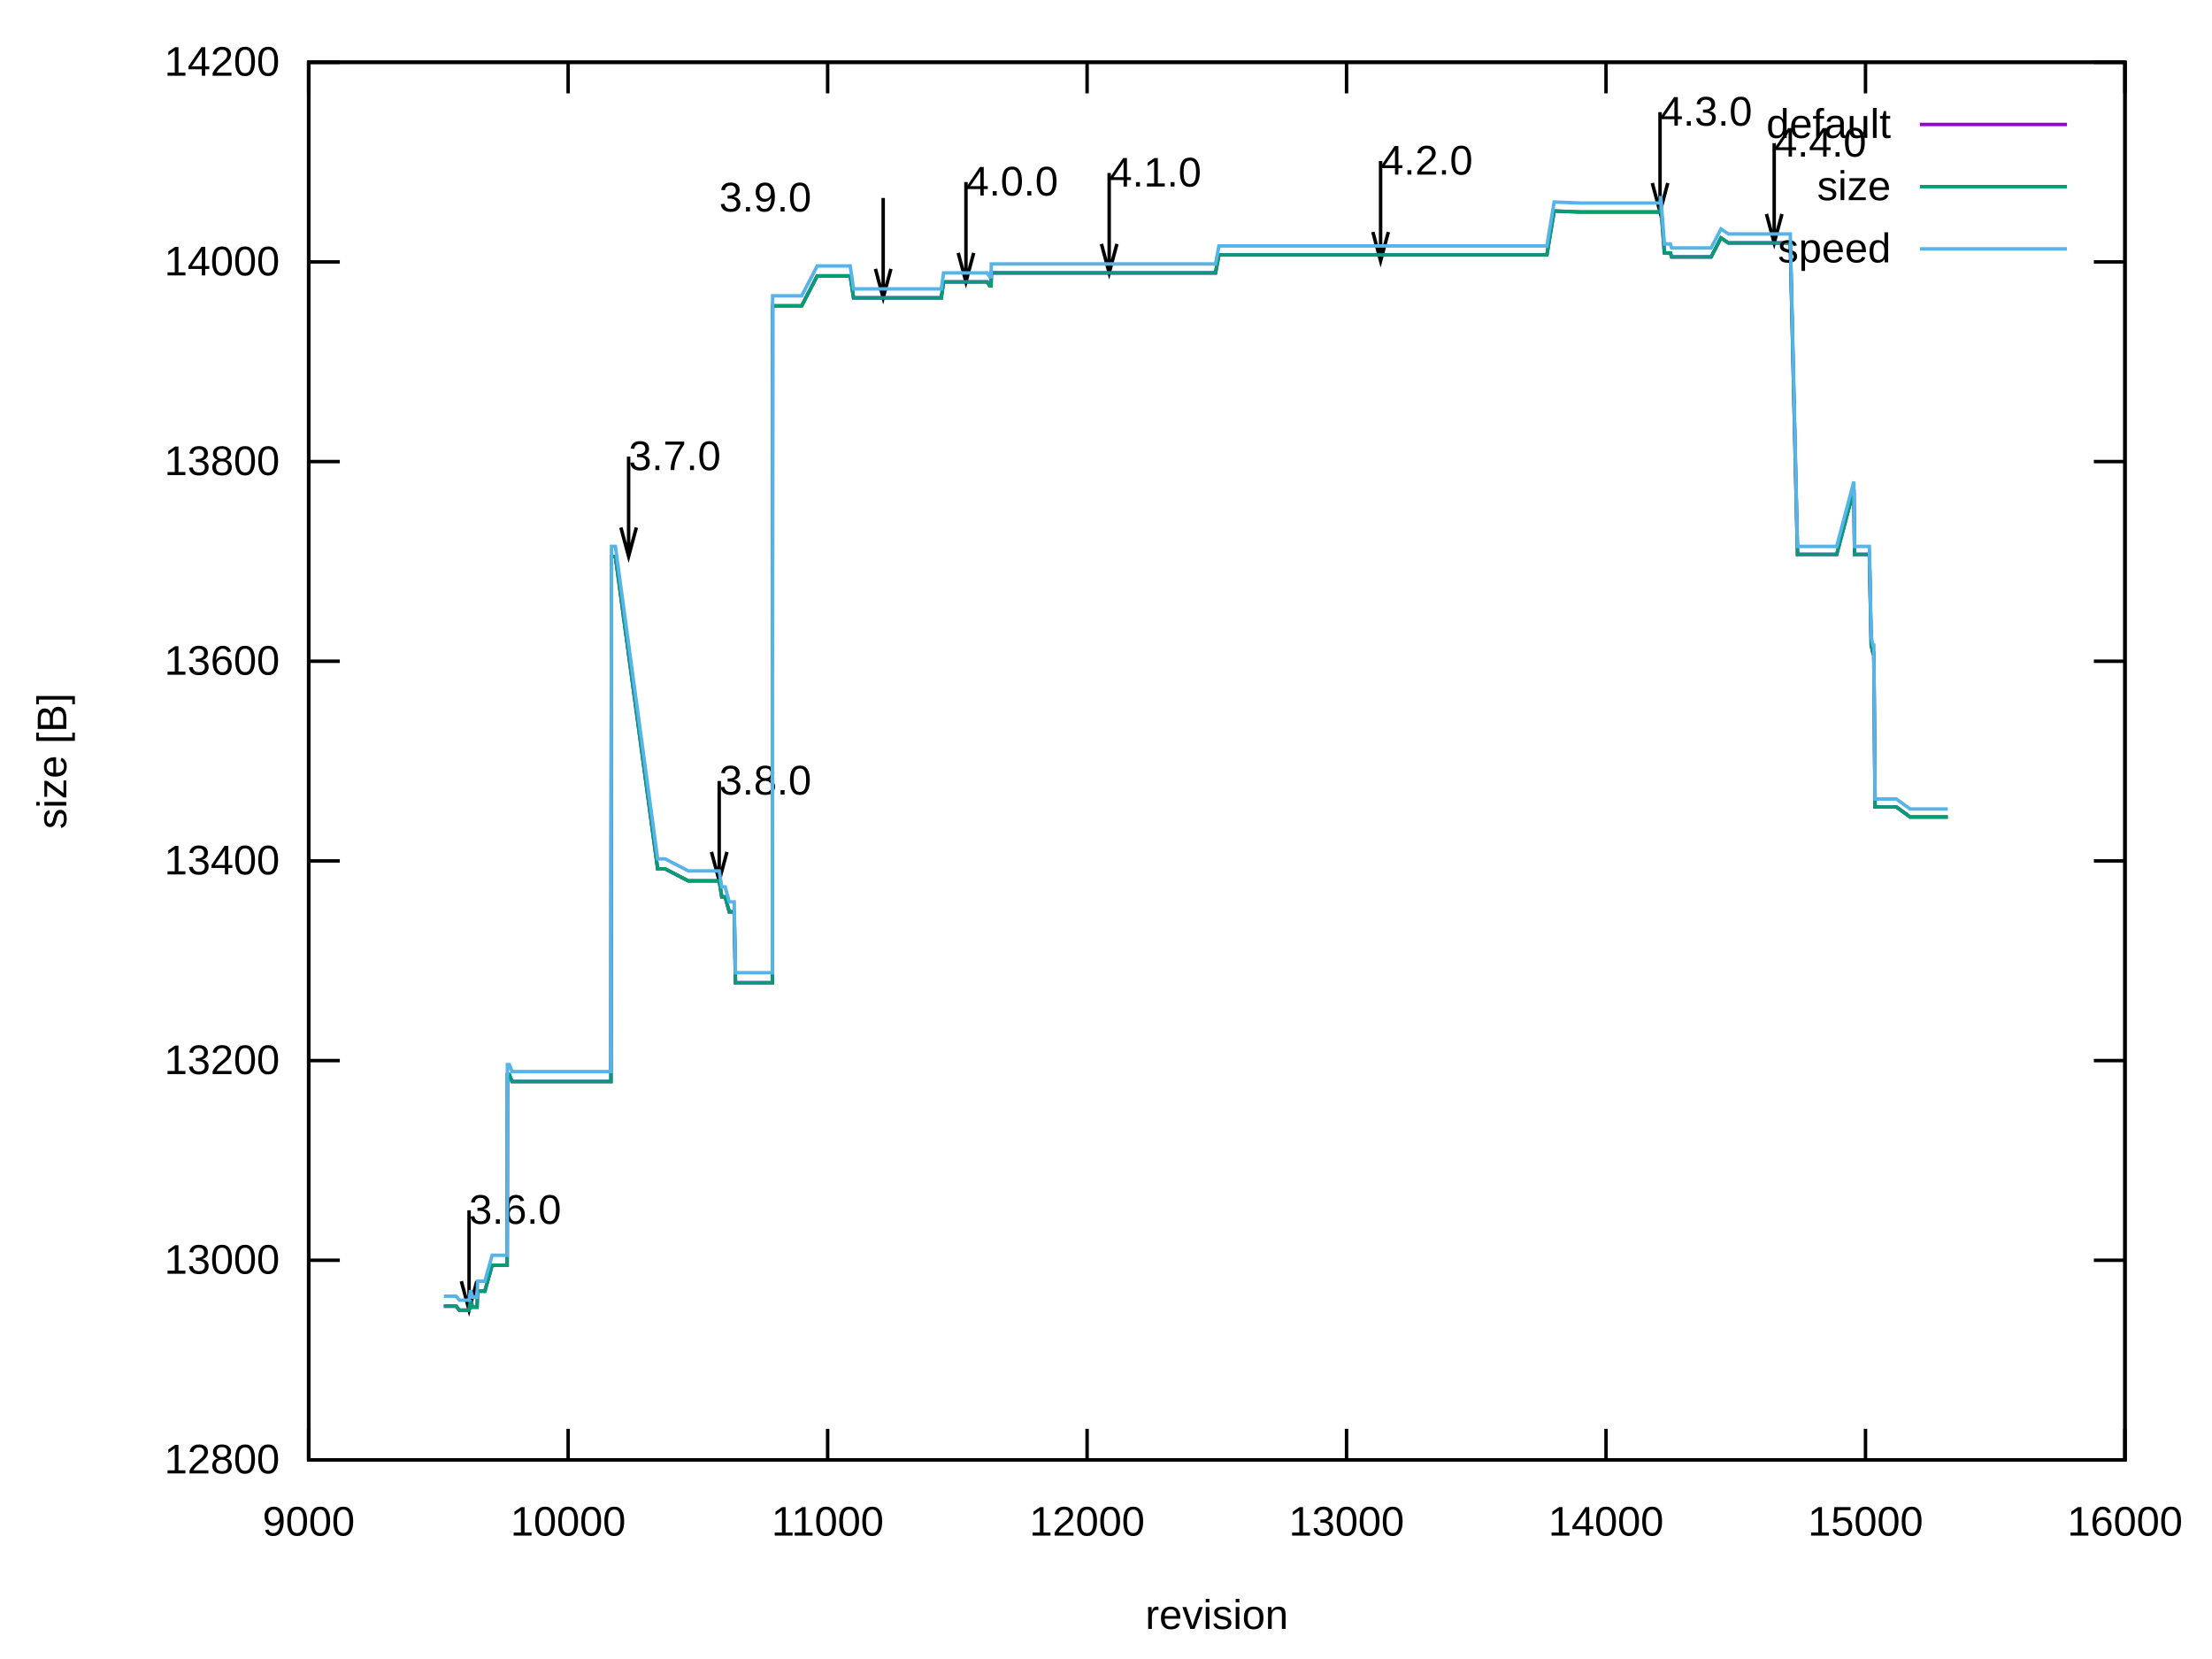
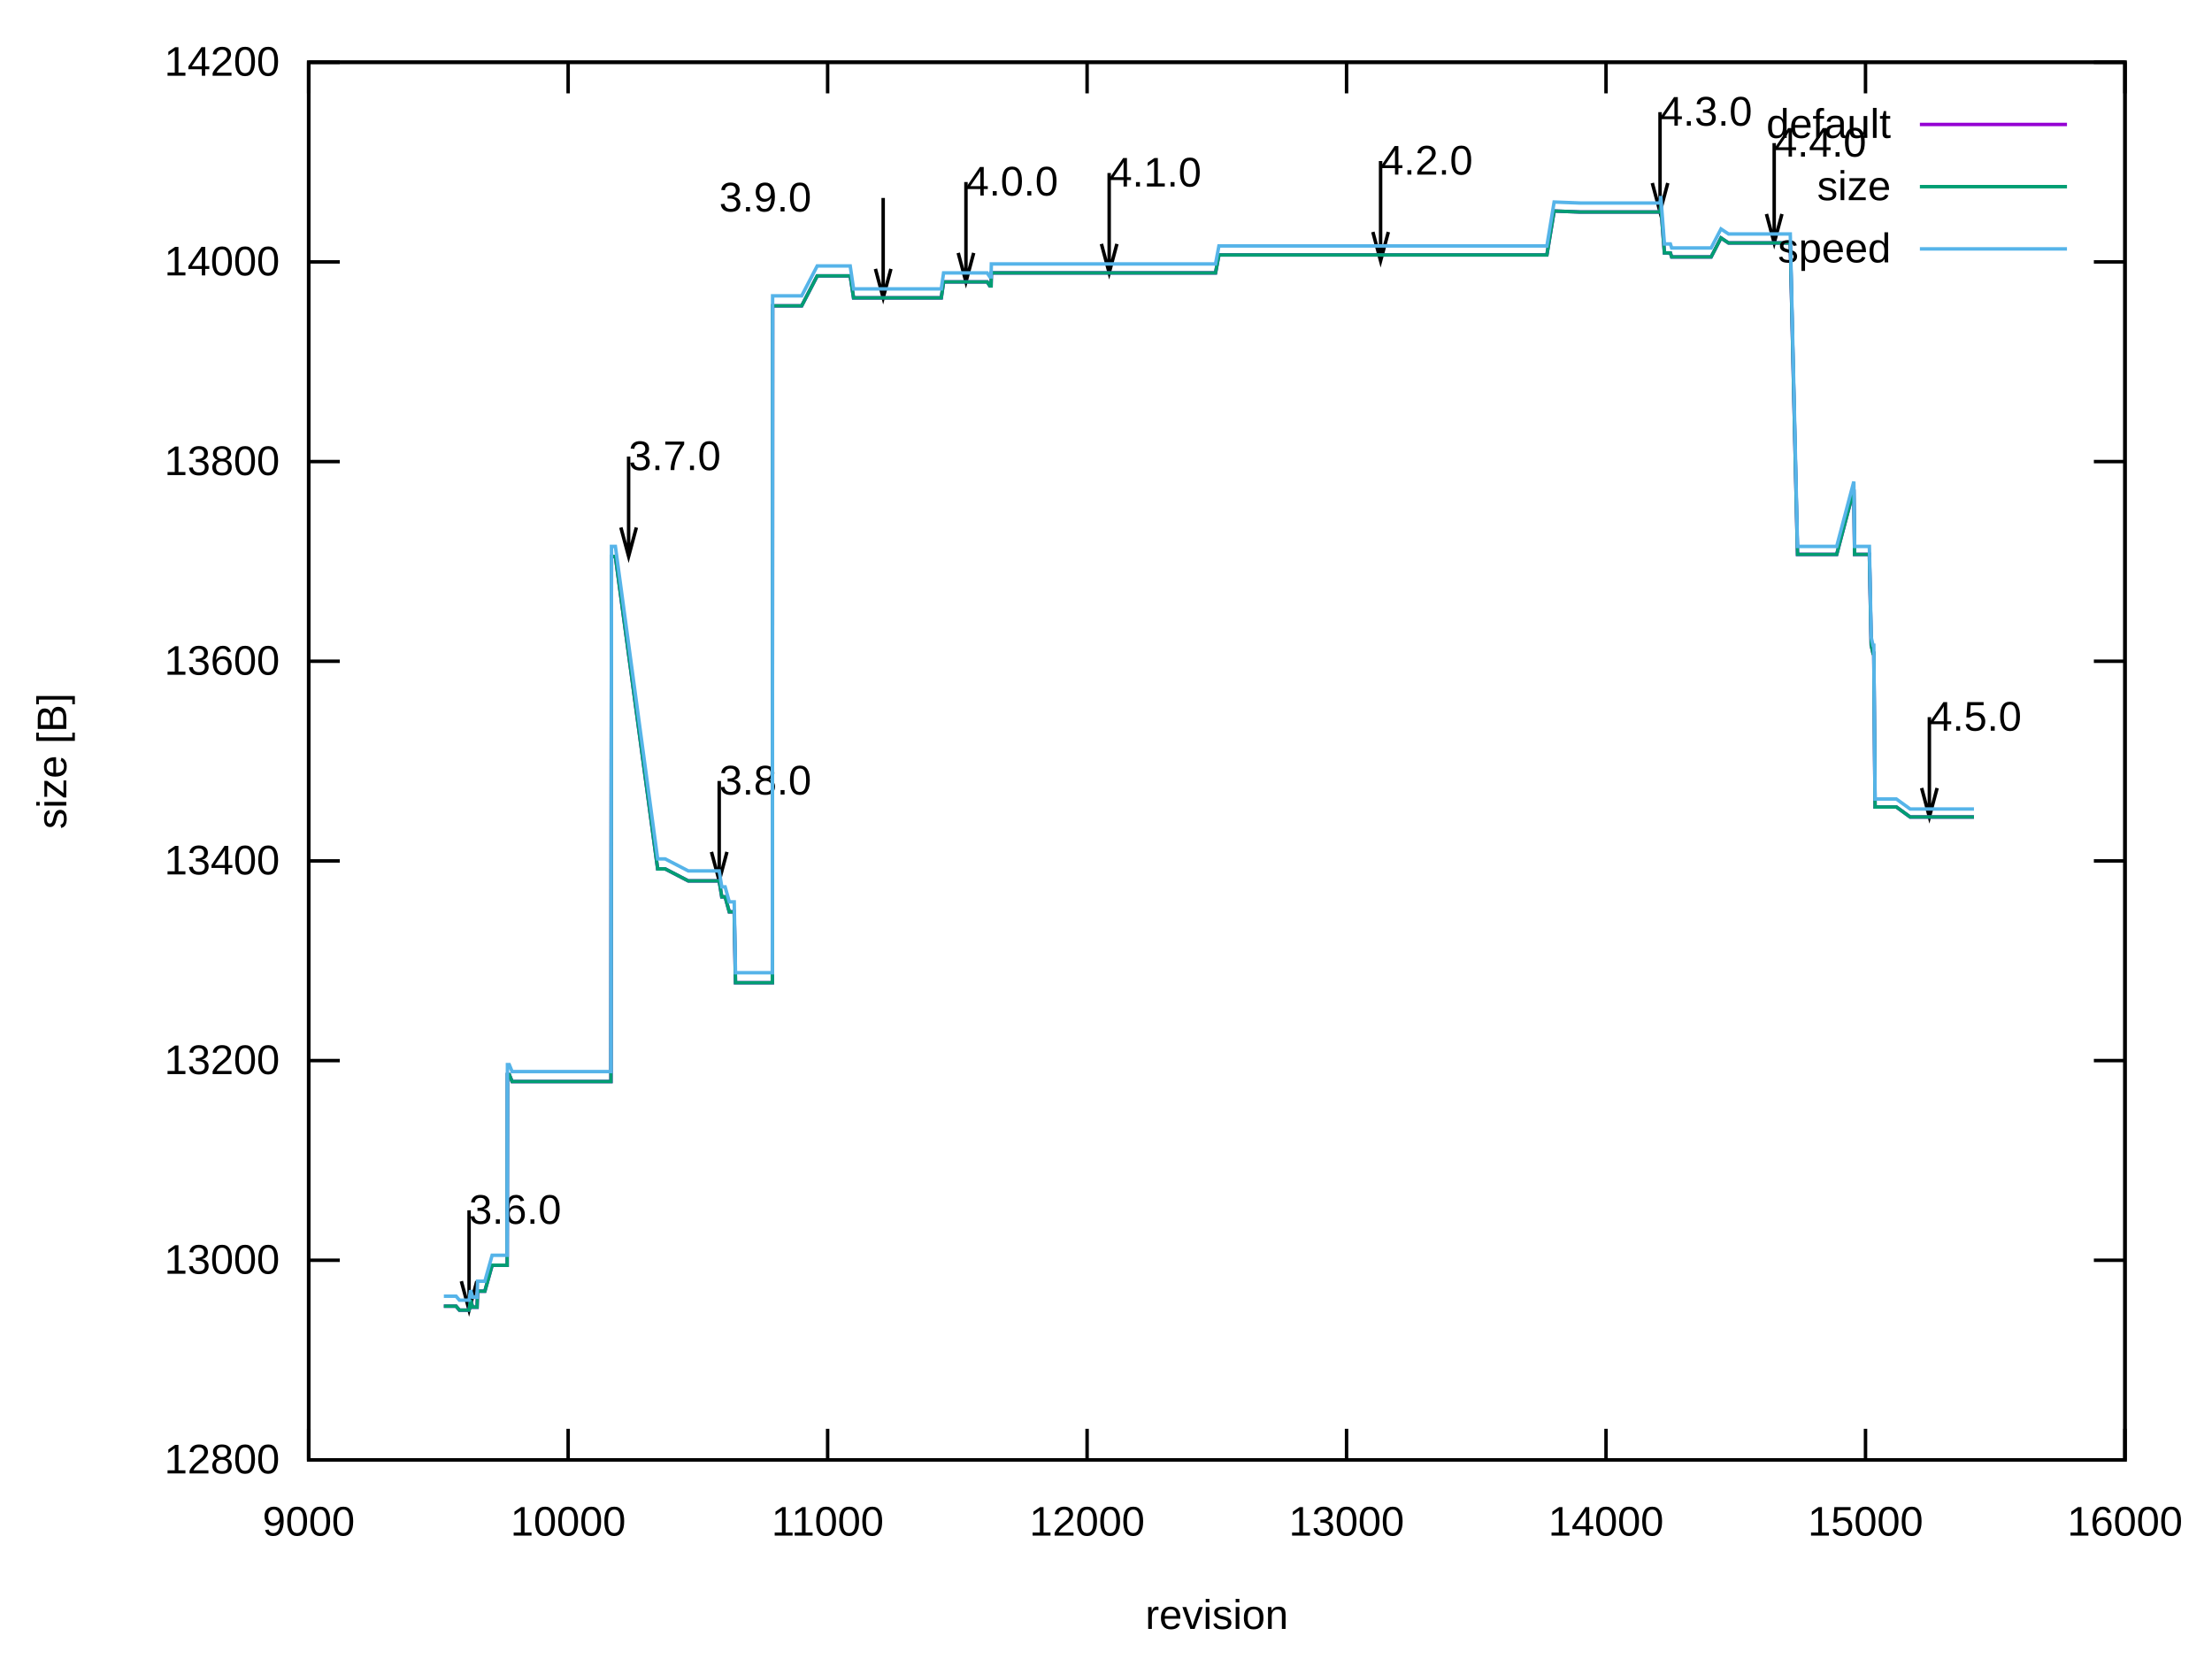
<svg xmlns="http://www.w3.org/2000/svg" xmlns:xlink="http://www.w3.org/1999/xlink" width="640" height="480" viewBox="0 0 640 480">
  <g id="gnuplot_canvas">
    <rect x="0" y="0" width="640" height="480" fill="none" />
    <defs>
      <circle id="gpDot" r="0.5" stroke-width="0.5" stroke="currentColor" />
      <path id="gpPt0" stroke-width="0.222" stroke="currentColor" d="M-1,0 h2 M0,-1 v2" />
      <path id="gpPt1" stroke-width="0.222" stroke="currentColor" d="M-1,-1 L1,1 M1,-1 L-1,1" />
      <path id="gpPt2" stroke-width="0.222" stroke="currentColor" d="M-1,0 L1,0 M0,-1 L0,1 M-1,-1 L1,1 M-1,1 L1,-1" />
      <rect id="gpPt3" stroke-width="0.222" stroke="currentColor" x="-1" y="-1" width="2" height="2" />
      <rect id="gpPt4" stroke-width="0.222" stroke="currentColor" fill="currentColor" x="-1" y="-1" width="2" height="2" />
      <circle id="gpPt5" stroke-width="0.222" stroke="currentColor" cx="0" cy="0" r="1" />
      <use xlink:href="#gpPt5" id="gpPt6" fill="currentColor" stroke="none" />
      <path id="gpPt7" stroke-width="0.222" stroke="currentColor" d="M0,-1.33 L-1.33,0.67 L1.33,0.67 z" />
      <use xlink:href="#gpPt7" id="gpPt8" fill="currentColor" stroke="none" />
      <use xlink:href="#gpPt7" id="gpPt9" stroke="currentColor" transform="rotate(180)" />
      <use xlink:href="#gpPt9" id="gpPt10" fill="currentColor" stroke="none" />
      <use xlink:href="#gpPt3" id="gpPt11" stroke="currentColor" transform="rotate(45)" />
      <use xlink:href="#gpPt11" id="gpPt12" fill="currentColor" stroke="none" />
      <path id="gpPt13" stroke-width="0.222" stroke="currentColor" d="M0,1.330 L1.265,0.411 L0.782,-1.067 L-0.782,-1.076 L-1.265,0.411 z" />
      <use xlink:href="#gpPt13" id="gpPt14" fill="currentColor" stroke="none" />
      <filter id="textbox" filterUnits="objectBoundingBox" x="0" y="0" height="1" width="1">
        <feFlood flood-color="white" flood-opacity="1" result="bgnd" />
        <feComposite in="SourceGraphic" in2="bgnd" operator="atop" />
      </filter>
      <filter id="greybox" filterUnits="objectBoundingBox" x="0" y="0" height="1" width="1">
        <feFlood flood-color="lightgrey" flood-opacity="1" result="grey" />
        <feComposite in="SourceGraphic" in2="grey" operator="atop" />
      </filter>
    </defs>
    <g fill="none" color="white" stroke="currentColor" stroke-width="1.00" stroke-linecap="butt" stroke-linejoin="miter">
</g>
    <g fill="none" color="black" stroke="currentColor" stroke-width="1.00" stroke-linecap="butt" stroke-linejoin="miter">
      <path stroke="black" d="M89.31,422.40 L98.31,422.40 M614.82,422.40 L605.82,422.40  " />
      <g transform="translate(80.92,426.30)" stroke="none" fill="black" font-family="Arial" font-size="12.00" text-anchor="end">
        <text>
          <tspan font-family="Arial"> 12800</tspan>
        </text>
      </g>
    </g>
    <g fill="none" color="black" stroke="currentColor" stroke-width="1.00" stroke-linecap="butt" stroke-linejoin="miter">
      <path stroke="black" d="M89.31,364.63 L98.31,364.63 M614.82,364.63 L605.82,364.63  " />
      <g transform="translate(80.92,368.53)" stroke="none" fill="black" font-family="Arial" font-size="12.00" text-anchor="end">
        <text>
          <tspan font-family="Arial"> 13000</tspan>
        </text>
      </g>
    </g>
    <g fill="none" color="black" stroke="currentColor" stroke-width="1.00" stroke-linecap="butt" stroke-linejoin="miter">
      <path stroke="black" d="M89.31,306.86 L98.31,306.86 M614.82,306.86 L605.82,306.86  " />
      <g transform="translate(80.92,310.76)" stroke="none" fill="black" font-family="Arial" font-size="12.00" text-anchor="end">
        <text>
          <tspan font-family="Arial"> 13200</tspan>
        </text>
      </g>
    </g>
    <g fill="none" color="black" stroke="currentColor" stroke-width="1.00" stroke-linecap="butt" stroke-linejoin="miter">
      <path stroke="black" d="M89.31,249.09 L98.31,249.09 M614.82,249.09 L605.82,249.09  " />
      <g transform="translate(80.92,252.99)" stroke="none" fill="black" font-family="Arial" font-size="12.00" text-anchor="end">
        <text>
          <tspan font-family="Arial"> 13400</tspan>
        </text>
      </g>
    </g>
    <g fill="none" color="black" stroke="currentColor" stroke-width="1.00" stroke-linecap="butt" stroke-linejoin="miter">
      <path stroke="black" d="M89.31,191.32 L98.31,191.32 M614.82,191.32 L605.82,191.32  " />
      <g transform="translate(80.92,195.22)" stroke="none" fill="black" font-family="Arial" font-size="12.00" text-anchor="end">
        <text>
          <tspan font-family="Arial"> 13600</tspan>
        </text>
      </g>
    </g>
    <g fill="none" color="black" stroke="currentColor" stroke-width="1.00" stroke-linecap="butt" stroke-linejoin="miter">
      <path stroke="black" d="M89.31,133.55 L98.31,133.55 M614.82,133.55 L605.82,133.55  " />
      <g transform="translate(80.92,137.45)" stroke="none" fill="black" font-family="Arial" font-size="12.00" text-anchor="end">
        <text>
          <tspan font-family="Arial"> 13800</tspan>
        </text>
      </g>
    </g>
    <g fill="none" color="black" stroke="currentColor" stroke-width="1.00" stroke-linecap="butt" stroke-linejoin="miter">
      <path stroke="black" d="M89.31,75.78 L98.31,75.78 M614.82,75.78 L605.82,75.78  " />
      <g transform="translate(80.92,79.68)" stroke="none" fill="black" font-family="Arial" font-size="12.00" text-anchor="end">
        <text>
          <tspan font-family="Arial"> 14000</tspan>
        </text>
      </g>
    </g>
    <g fill="none" color="black" stroke="currentColor" stroke-width="1.00" stroke-linecap="butt" stroke-linejoin="miter">
      <path stroke="black" d="M89.31,18.01 L98.31,18.01 M614.82,18.01 L605.82,18.01  " />
      <g transform="translate(80.92,21.91)" stroke="none" fill="black" font-family="Arial" font-size="12.00" text-anchor="end">
        <text>
          <tspan font-family="Arial"> 14200</tspan>
        </text>
      </g>
    </g>
    <g fill="none" color="black" stroke="currentColor" stroke-width="1.00" stroke-linecap="butt" stroke-linejoin="miter">
      <path stroke="black" d="M89.31,422.40 L89.31,413.40 M89.31,18.01 L89.31,27.01  " />
      <g transform="translate(89.31,444.30)" stroke="none" fill="black" font-family="Arial" font-size="12.00" text-anchor="middle">
        <text>
          <tspan font-family="Arial"> 9000</tspan>
        </text>
      </g>
    </g>
    <g fill="none" color="black" stroke="currentColor" stroke-width="1.00" stroke-linecap="butt" stroke-linejoin="miter">
      <path stroke="black" d="M164.38,422.40 L164.38,413.40 M164.38,18.01 L164.38,27.01  " />
      <g transform="translate(164.38,444.30)" stroke="none" fill="black" font-family="Arial" font-size="12.00" text-anchor="middle">
        <text>
          <tspan font-family="Arial"> 10000</tspan>
        </text>
      </g>
    </g>
    <g fill="none" color="black" stroke="currentColor" stroke-width="1.00" stroke-linecap="butt" stroke-linejoin="miter">
      <path stroke="black" d="M239.46,422.40 L239.46,413.40 M239.46,18.01 L239.46,27.01  " />
      <g transform="translate(239.46,444.30)" stroke="none" fill="black" font-family="Arial" font-size="12.00" text-anchor="middle">
        <text>
          <tspan font-family="Arial"> 11000</tspan>
        </text>
      </g>
    </g>
    <g fill="none" color="black" stroke="currentColor" stroke-width="1.00" stroke-linecap="butt" stroke-linejoin="miter">
      <path stroke="black" d="M314.53,422.40 L314.53,413.40 M314.53,18.01 L314.53,27.01  " />
      <g transform="translate(314.53,444.30)" stroke="none" fill="black" font-family="Arial" font-size="12.00" text-anchor="middle">
        <text>
          <tspan font-family="Arial"> 12000</tspan>
        </text>
      </g>
    </g>
    <g fill="none" color="black" stroke="currentColor" stroke-width="1.00" stroke-linecap="butt" stroke-linejoin="miter">
      <path stroke="black" d="M389.60,422.40 L389.60,413.40 M389.60,18.01 L389.60,27.01  " />
      <g transform="translate(389.60,444.30)" stroke="none" fill="black" font-family="Arial" font-size="12.00" text-anchor="middle">
        <text>
          <tspan font-family="Arial"> 13000</tspan>
        </text>
      </g>
    </g>
    <g fill="none" color="black" stroke="currentColor" stroke-width="1.00" stroke-linecap="butt" stroke-linejoin="miter">
      <path stroke="black" d="M464.67,422.40 L464.67,413.40 M464.67,18.01 L464.67,27.01  " />
      <g transform="translate(464.67,444.30)" stroke="none" fill="black" font-family="Arial" font-size="12.00" text-anchor="middle">
        <text>
          <tspan font-family="Arial"> 14000</tspan>
        </text>
      </g>
    </g>
    <g fill="none" color="black" stroke="currentColor" stroke-width="1.00" stroke-linecap="butt" stroke-linejoin="miter">
      <path stroke="black" d="M539.75,422.40 L539.75,413.40 M539.75,18.01 L539.75,27.01  " />
      <g transform="translate(539.75,444.30)" stroke="none" fill="black" font-family="Arial" font-size="12.00" text-anchor="middle">
        <text>
          <tspan font-family="Arial"> 15000</tspan>
        </text>
      </g>
    </g>
    <g fill="none" color="black" stroke="currentColor" stroke-width="1.00" stroke-linecap="butt" stroke-linejoin="miter">
      <path stroke="black" d="M614.82,422.40 L614.82,413.40 M614.82,18.01 L614.82,27.01  " />
      <g transform="translate(614.82,444.30)" stroke="none" fill="black" font-family="Arial" font-size="12.00" text-anchor="middle">
        <text>
          <tspan font-family="Arial"> 16000</tspan>
        </text>
      </g>
    </g>
    <g fill="none" color="black" stroke="currentColor" stroke-width="1.00" stroke-linecap="butt" stroke-linejoin="miter">
</g>
    <g fill="none" color="black" stroke="currentColor" stroke-width="1.00" stroke-linecap="butt" stroke-linejoin="miter">
      <path stroke="black" d="M89.31,18.01 L89.31,422.40 L614.82,422.40 L614.82,18.01 L89.31,18.01 Z  " />
      <g transform="translate(135.71,354.09)" stroke="none" fill="black" font-family="Arial" font-size="12.00" text-anchor="start">
        <text>
          <tspan font-family="Arial">3.6.0</tspan>
        </text>
      </g>
      <g transform="translate(181.87,136.01)" stroke="none" fill="black" font-family="Arial" font-size="12.00" text-anchor="start">
        <text>
          <tspan font-family="Arial">3.7.0</tspan>
        </text>
      </g>
      <g transform="translate(208.08,229.88)" stroke="none" fill="black" font-family="Arial" font-size="12.00" text-anchor="start">
        <text>
          <tspan font-family="Arial">3.8.0</tspan>
        </text>
      </g>
      <g transform="translate(208.08,61.19)" stroke="none" fill="black" font-family="Arial" font-size="12.00" text-anchor="start">
        <text>
          <tspan font-family="Arial">3.9.0</tspan>
        </text>
      </g>
      <g transform="translate(279.47,56.57)" stroke="none" fill="black" font-family="Arial" font-size="12.00" text-anchor="start">
        <text>
          <tspan font-family="Arial">4.0.0</tspan>
        </text>
      </g>
      <g transform="translate(320.91,53.97)" stroke="none" fill="black" font-family="Arial" font-size="12.00" text-anchor="start">
        <text>
          <tspan font-family="Arial">4.1.0</tspan>
        </text>
      </g>
      <g transform="translate(399.44,50.51)" stroke="none" fill="black" font-family="Arial" font-size="12.00" text-anchor="start">
        <text>
          <tspan font-family="Arial">4.2.0</tspan>
        </text>
      </g>
      <g transform="translate(480.29,36.35)" stroke="none" fill="black" font-family="Arial" font-size="12.00" text-anchor="start">
        <text>
          <tspan font-family="Arial">4.3.0</tspan>
        </text>
      </g>
      <g transform="translate(513.32,45.31)" stroke="none" fill="black" font-family="Arial" font-size="12.00" text-anchor="start">
        <text>
          <tspan font-family="Arial">4.4.0</tspan>
        </text>
      </g>
+       <g transform="translate(558.22,211.40)" stroke="none" fill="black" font-family="Arial" font-size="12.00" text-anchor="start">
+         <text>
+           <tspan font-family="Arial">4.5.0</tspan>
+         </text>
+       </g>
    </g>
    <g fill="none" color="black" stroke="currentColor" stroke-width="1.00" stroke-linecap="butt" stroke-linejoin="miter">
      <path stroke="black" d="M133.48,370.70 L135.72,379.06 L137.96,370.70 M135.72,350.18 L135.72,379.06  " />
    </g>
    <g fill="none" color="black" stroke="currentColor" stroke-width="1.00" stroke-linecap="butt" stroke-linejoin="miter">
      <path stroke="black" d="M179.64,152.62 L181.88,160.98 L184.12,152.62 M181.88,132.10 L181.88,160.98  " />
    </g>
    <g fill="none" color="black" stroke="currentColor" stroke-width="1.00" stroke-linecap="butt" stroke-linejoin="miter">
      <path stroke="black" d="M205.85,246.49 L208.09,254.86 L210.33,246.49 M208.09,225.97 L208.09,254.86  " />
    </g>
    <g fill="none" color="black" stroke="currentColor" stroke-width="1.00" stroke-linecap="butt" stroke-linejoin="miter">
      <path stroke="black" d="M253.29,77.80 L255.53,86.17 L257.77,77.80 M255.53,57.28 L255.53,86.17  " />
    </g>
    <g fill="none" color="black" stroke="currentColor" stroke-width="1.00" stroke-linecap="butt" stroke-linejoin="miter">
      <path stroke="black" d="M277.24,73.18 L279.48,81.55 L281.72,73.18 M279.48,52.66 L279.48,81.55  " />
    </g>
    <g fill="none" color="black" stroke="currentColor" stroke-width="1.00" stroke-linecap="butt" stroke-linejoin="miter">
      <path stroke="black" d="M318.68,70.58 L320.92,78.95 L323.16,70.58 M320.92,50.06 L320.92,78.95  " />
    </g>
    <g fill="none" color="black" stroke="currentColor" stroke-width="1.00" stroke-linecap="butt" stroke-linejoin="miter">
      <path stroke="black" d="M397.21,67.12 L399.45,75.48 L401.69,67.12 M399.45,46.60 L399.45,75.48  " />
    </g>
    <g fill="none" color="black" stroke="currentColor" stroke-width="1.00" stroke-linecap="butt" stroke-linejoin="miter">
      <path stroke="black" d="M478.06,52.96 L480.30,61.33 L482.54,52.96 M480.30,32.44 L480.30,61.33  " />
    </g>
    <g fill="none" color="black" stroke="currentColor" stroke-width="1.00" stroke-linecap="butt" stroke-linejoin="miter">
      <path stroke="black" d="M511.09,61.92 L513.33,70.28 L515.57,61.92 M513.33,41.40 L513.33,70.28  " />
+     </g>
+     <g fill="none" color="black" stroke="currentColor" stroke-width="1.00" stroke-linecap="butt" stroke-linejoin="miter">
+       <path stroke="black" d="M555.99,228.01 L558.23,236.37 L560.47,228.01 M558.23,207.49 L558.23,236.37  " />
    </g>
    <g fill="none" color="black" stroke="currentColor" stroke-width="1.00" stroke-linecap="butt" stroke-linejoin="miter">
</g>
    <g id="gnuplot_plot_1">
      <g fill="none" color="black" stroke="currentColor" stroke-width="1.00" stroke-linecap="butt" stroke-linejoin="miter">
        <g transform="translate(547.09,39.91)" stroke="none" fill="black" font-family="Arial" font-size="12.00" text-anchor="end">
          <text>
            <tspan font-family="Arial">default</tspan>
          </text>
        </g>
      </g>
      <g fill="none" color="black" stroke="currentColor" stroke-width="1.00" stroke-linecap="butt" stroke-linejoin="miter">
-         <path stroke="rgb(148,   0, 211)" d="M555.48,36.01 L598.04,36.01 M128.42,377.92 L129.85,377.92 L130.60,377.92 L131.95,377.92 L132.93,379.07 L133.53,379.07   L134.05,379.07 L134.43,379.07 L134.50,379.07 L134.58,379.07 L134.65,379.07 L135.71,379.07 L136.16,376.18 L136.76,378.21   L136.98,378.21 L137.06,378.21 L137.13,378.21 L137.21,378.21 L137.36,378.21 L137.73,378.21 L137.81,378.21 L138.03,378.21   L138.18,373.58 L138.33,373.58 L138.41,373.58 L138.78,373.58 L139.01,373.58 L139.16,373.58 L139.23,373.58 L139.31,373.58   L140.28,373.58 L142.39,366.07 L144.11,366.07 L144.86,366.07 L145.39,366.07 L145.69,366.07 L146.44,366.07 L146.67,366.07   L146.74,366.07 L146.82,310.90 L146.89,310.90 L147.34,310.90 L148.17,312.93 L148.62,312.93 L148.69,312.93 L148.84,312.93   L149.14,312.93 L149.59,312.93 L149.89,312.93 L149.97,312.93 L150.49,312.93 L150.72,312.93 L150.79,312.93 L150.87,312.93   L151.62,312.93 L151.77,312.93 L152.07,312.93 L155.30,312.93 L160.55,312.93 L160.85,312.93 L161.00,312.93 L161.08,312.93   L161.46,312.93 L176.62,312.93 L176.77,312.93 L176.92,160.99 L177.45,160.99 L177.97,160.99 L178.05,160.99 L190.28,251.40   L190.58,251.40 L190.66,251.40 L191.86,251.40 L191.93,251.40 L192.46,251.40 L199.14,254.87 L201.54,254.87 L202.67,254.87   L204.92,254.87 L206.27,254.87 L208.08,254.87 L208.83,259.49 L209.50,259.49 L209.80,259.49 L211.00,263.82 L212.43,263.82   L212.80,284.33 L213.63,284.33 L213.93,284.33 L214.53,284.33 L222.56,284.33 L223.09,284.33 L223.39,284.33 L223.47,284.33   L223.54,88.49 L223.69,88.49 L224.44,88.49 L231.95,88.49 L236.45,79.82 L237.50,79.82 L245.99,79.82 L246.96,86.18   L250.72,86.18 L255.52,86.18 L258.97,86.18 L264.23,86.18 L264.61,86.18 L267.31,86.18 L272.11,86.18 L272.34,86.18   L273.01,81.56 L277.52,81.56 L277.67,81.56 L279.47,81.56 L283.45,81.56 L285.55,81.56 L285.63,81.56 L286.38,82.71   L286.75,82.71 L286.83,78.96 L287.28,78.96 L287.35,78.96 L293.66,78.96 L301.17,78.96 L314.60,78.96 L318.73,78.96   L320.91,78.96 L321.89,78.96 L322.04,78.96 L322.19,78.96 L322.49,78.96 L322.71,78.96 L323.09,78.96 L343.96,78.96   L345.68,78.96 L346.81,78.96 L348.31,78.96 L349.36,78.96 L351.16,78.96 L351.69,78.96 L352.67,73.76 L362.73,73.76   L365.05,73.76 L366.25,73.76 L366.48,73.76 L370.53,73.76 L373.39,73.76 L374.21,73.76 L376.61,73.76 L379.24,73.76   L380.22,73.76 L381.42,73.76 L382.09,73.76 L387.27,73.76 L399.44,73.76 L404.62,73.76 L412.12,73.76 L426.76,73.76   L441.33,73.76 L442.08,73.76 L442.83,73.76 L445.76,73.76 L447.56,73.76 L449.66,61.05 L457.17,61.34 L464.67,61.34   L478.49,61.34 L480.29,61.34 L480.51,59.32 L481.57,73.18 L482.32,73.18 L482.54,73.18 L483.14,73.18 L483.29,73.18   L483.67,74.34 L487.20,74.34 L490.65,74.34 L492.45,74.34 L494.55,74.34 L495.08,74.34 L497.93,68.85 L500.11,70.29   L502.96,70.29 L504.31,70.29 L513.32,70.29 L513.47,70.29 L517.98,70.29 L520.08,160.41 L526.01,160.41 L531.41,160.41   L536.37,141.64 L536.59,160.41 L539.45,160.41 L540.87,160.41 L541.40,186.70 L541.92,189.01 L542.15,189.01 L542.52,233.49   L544.25,233.49 L546.73,233.49 L547.55,233.49 L548.53,233.49 L548.61,233.49 L548.68,233.49 L552.66,236.38 L557.76,236.38   L558.22,236.38 L563.55,236.38  " />
+         <path stroke="rgb(148,   0, 211)" d="M555.48,36.01 L598.04,36.01 M128.42,377.92 L129.85,377.92 L130.60,377.92 L131.95,377.92 L132.93,379.07 L133.53,379.07   L134.05,379.07 L134.43,379.07 L134.50,379.07 L134.58,379.07 L134.65,379.07 L135.71,379.07 L136.16,376.18 L136.76,378.21   L136.98,378.21 L137.06,378.21 L137.13,378.21 L137.21,378.21 L137.36,378.21 L137.73,378.21 L137.81,378.21 L138.03,378.21   L138.18,373.58 L138.33,373.58 L138.41,373.58 L138.78,373.58 L139.01,373.58 L139.16,373.58 L139.23,373.58 L139.31,373.58   L140.28,373.58 L142.39,366.07 L144.11,366.07 L144.86,366.07 L145.39,366.07 L145.69,366.07 L146.44,366.07 L146.67,366.07   L146.74,366.07 L146.82,310.90 L146.89,310.90 L147.34,310.90 L148.17,312.93 L148.62,312.93 L148.69,312.93 L148.84,312.93   L149.14,312.93 L149.59,312.93 L149.89,312.93 L149.97,312.93 L150.49,312.93 L150.72,312.93 L150.79,312.93 L150.87,312.93   L151.62,312.93 L151.77,312.93 L152.07,312.93 L155.30,312.93 L160.55,312.93 L160.85,312.93 L161.00,312.93 L161.08,312.93   L161.46,312.93 L176.62,312.93 L176.77,312.93 L176.92,160.99 L177.45,160.99 L177.97,160.99 L178.05,160.99 L190.28,251.40   L190.58,251.40 L190.66,251.40 L191.86,251.40 L191.93,251.40 L192.46,251.40 L199.14,254.87 L201.54,254.87 L202.67,254.87   L204.92,254.87 L206.27,254.87 L208.08,254.87 L208.83,259.49 L209.50,259.49 L209.80,259.49 L211.00,263.82 L212.43,263.82   L212.80,284.33 L213.63,284.33 L213.93,284.33 L214.53,284.33 L222.56,284.33 L223.09,284.33 L223.39,284.33 L223.47,284.33   L223.54,88.49 L223.69,88.49 L224.44,88.49 L231.95,88.49 L236.45,79.82 L237.50,79.82 L245.99,79.82 L246.96,86.18   L250.72,86.18 L255.52,86.18 L258.97,86.18 L264.23,86.18 L264.61,86.18 L267.31,86.18 L272.11,86.18 L272.34,86.18   L273.01,81.56 L277.52,81.56 L277.67,81.56 L279.47,81.56 L283.45,81.56 L285.55,81.56 L285.63,81.56 L286.38,82.71   L286.75,82.71 L286.83,78.96 L287.28,78.96 L287.35,78.96 L293.66,78.96 L301.17,78.96 L314.60,78.96 L318.73,78.96   L320.91,78.96 L321.89,78.96 L322.04,78.96 L322.19,78.96 L322.49,78.96 L322.71,78.96 L323.09,78.96 L343.96,78.96   L345.68,78.96 L346.81,78.96 L348.31,78.96 L349.36,78.96 L351.16,78.96 L351.69,78.96 L352.67,73.76 L362.73,73.76   L365.05,73.76 L366.25,73.76 L366.48,73.76 L370.53,73.76 L373.39,73.76 L374.21,73.76 L376.61,73.76 L379.24,73.76   L380.22,73.76 L381.42,73.76 L382.09,73.76 L387.27,73.76 L399.44,73.76 L404.62,73.76 L412.12,73.76 L426.76,73.76   L441.33,73.76 L442.08,73.76 L442.83,73.76 L445.76,73.76 L447.56,73.76 L449.66,61.05 L457.17,61.34 L464.67,61.34   L478.49,61.34 L480.29,61.34 L480.51,59.32 L481.57,73.18 L482.32,73.18 L482.54,73.18 L483.14,73.18 L483.29,73.18   L483.67,74.34 L487.20,74.34 L490.65,74.34 L492.45,74.34 L494.55,74.34 L495.08,74.34 L497.93,68.85 L500.11,70.29   L502.96,70.29 L504.31,70.29 L513.32,70.29 L513.47,70.29 L517.98,70.29 L520.08,160.41 L526.01,160.41 L531.41,160.41   L536.37,141.64 L536.59,160.41 L539.45,160.41 L540.87,160.41 L541.40,186.70 L541.92,189.01 L542.15,189.01 L542.52,233.49   L544.25,233.49 L546.73,233.49 L547.55,233.49 L548.53,233.49 L548.61,233.49 L548.68,233.49 L552.66,236.38 L557.76,236.38   L558.22,236.38 L563.55,236.38 L571.13,236.38  " />
      </g>
    </g>
    <g id="gnuplot_plot_2">
      <g fill="none" color="black" stroke="currentColor" stroke-width="1.00" stroke-linecap="butt" stroke-linejoin="miter">
        <g transform="translate(547.09,57.91)" stroke="none" fill="black" font-family="Arial" font-size="12.00" text-anchor="end">
          <text>
            <tspan font-family="Arial">size</tspan>
          </text>
        </g>
      </g>
      <g fill="none" color="black" stroke="currentColor" stroke-width="1.00" stroke-linecap="butt" stroke-linejoin="miter">
-         <path stroke="rgb(  0, 158, 115)" d="M555.48,54.01 L598.04,54.01 M128.42,377.92 L129.85,377.92 L130.60,377.92 L131.95,377.92 L132.93,379.07 L133.53,379.07   L134.05,379.07 L134.43,379.07 L134.50,379.07 L134.58,379.07 L134.65,379.07 L135.71,379.07 L136.16,376.18 L136.76,378.21   L136.98,378.21 L137.06,378.21 L137.13,378.21 L137.21,378.21 L137.36,378.21 L137.73,378.21 L137.81,378.21 L138.03,378.21   L138.18,373.58 L138.33,373.58 L138.41,373.58 L138.78,373.58 L139.01,373.58 L139.16,373.58 L139.23,373.58 L139.31,373.58   L140.28,373.58 L142.39,366.07 L144.11,366.07 L144.86,366.07 L145.39,366.07 L145.69,366.07 L146.44,366.07 L146.67,366.07   L146.74,366.07 L146.82,310.90 L146.89,310.90 L147.34,310.90 L148.17,312.93 L148.62,312.93 L148.69,312.93 L148.84,312.93   L149.14,312.93 L149.59,312.93 L149.89,312.93 L149.97,312.93 L150.49,312.93 L150.72,312.93 L150.79,312.93 L150.87,312.93   L151.62,312.93 L151.77,312.93 L152.07,312.93 L155.30,312.93 L160.55,312.93 L160.85,312.93 L161.00,312.93 L161.08,312.93   L161.46,312.93 L176.62,312.93 L176.77,312.93 L176.92,160.99 L177.45,160.99 L177.97,160.99 L178.05,160.99 L190.28,251.40   L190.58,251.40 L190.66,251.40 L191.86,251.40 L191.93,251.40 L192.46,251.40 L199.14,254.87 L201.54,254.87 L202.67,254.87   L204.92,254.87 L206.27,254.87 L208.08,254.87 L208.83,259.49 L209.50,259.49 L209.80,259.49 L211.00,263.82 L212.43,263.82   L212.80,284.33 L213.63,284.33 L213.93,284.33 L214.53,284.33 L222.56,284.33 L223.09,284.33 L223.39,284.33 L223.47,284.33   L223.54,88.49 L223.69,88.49 L224.44,88.49 L231.95,88.49 L236.45,79.82 L237.50,79.82 L245.99,79.82 L246.96,86.18   L250.72,86.18 L255.52,86.18 L258.97,86.18 L264.23,86.18 L264.61,86.18 L267.31,86.18 L272.11,86.18 L272.34,86.18   L273.01,81.56 L277.52,81.56 L277.67,81.56 L279.47,81.56 L283.45,81.56 L285.55,81.56 L285.63,81.56 L286.38,82.71   L286.75,82.71 L286.83,78.96 L287.28,78.96 L287.35,78.96 L293.66,78.96 L301.17,78.96 L314.60,78.96 L318.73,78.96   L320.91,78.96 L321.89,78.96 L322.04,78.96 L322.19,78.96 L322.49,78.96 L322.71,78.96 L323.09,78.96 L343.96,78.96   L345.68,78.96 L346.81,78.96 L348.31,78.96 L349.36,78.96 L351.16,78.96 L351.69,78.96 L352.67,73.76 L362.73,73.76   L365.05,73.76 L366.25,73.76 L366.48,73.76 L370.53,73.76 L373.39,73.76 L374.21,73.76 L376.61,73.76 L379.24,73.76   L380.22,73.76 L381.42,73.76 L382.09,73.76 L387.27,73.76 L399.44,73.76 L404.62,73.76 L412.12,73.76 L426.76,73.76   L441.33,73.76 L442.08,73.76 L442.83,73.76 L445.76,73.76 L447.56,73.76 L449.66,61.05 L457.17,61.34 L464.67,61.34   L478.49,61.34 L480.29,61.34 L480.51,59.32 L481.57,73.18 L482.32,73.18 L482.54,73.18 L483.14,73.18 L483.29,73.18   L483.67,74.34 L487.20,74.34 L490.65,74.34 L492.45,74.34 L494.55,74.34 L495.08,74.34 L497.93,68.85 L500.11,70.29   L502.96,70.29 L504.31,70.29 L513.32,70.29 L513.47,70.29 L517.98,70.29 L520.08,160.41 L526.01,160.41 L531.41,160.41   L536.37,141.64 L536.59,160.41 L539.45,160.41 L540.87,160.41 L541.40,186.70 L541.92,189.01 L542.15,189.01 L542.52,233.49   L544.25,233.49 L546.73,233.49 L547.55,233.49 L548.53,233.49 L548.61,233.49 L548.68,233.49 L552.66,236.38 L557.76,236.38   L558.22,236.38 L563.55,236.38  " />
+         <path stroke="rgb(  0, 158, 115)" d="M555.48,54.01 L598.04,54.01 M128.42,377.92 L129.85,377.92 L130.60,377.92 L131.95,377.92 L132.93,379.07 L133.53,379.07   L134.05,379.07 L134.43,379.07 L134.50,379.07 L134.58,379.07 L134.65,379.07 L135.71,379.07 L136.16,376.18 L136.76,378.21   L136.98,378.21 L137.06,378.21 L137.13,378.21 L137.21,378.21 L137.36,378.21 L137.73,378.21 L137.81,378.21 L138.03,378.21   L138.18,373.58 L138.33,373.58 L138.41,373.58 L138.78,373.58 L139.01,373.58 L139.16,373.58 L139.23,373.58 L139.31,373.58   L140.28,373.58 L142.39,366.07 L144.11,366.07 L144.86,366.07 L145.39,366.07 L145.69,366.07 L146.44,366.07 L146.67,366.07   L146.74,366.07 L146.82,310.90 L146.89,310.90 L147.34,310.90 L148.17,312.93 L148.62,312.93 L148.69,312.93 L148.84,312.93   L149.14,312.93 L149.59,312.93 L149.89,312.93 L149.97,312.93 L150.49,312.93 L150.72,312.93 L150.79,312.93 L150.87,312.93   L151.62,312.93 L151.77,312.93 L152.07,312.93 L155.30,312.93 L160.55,312.93 L160.85,312.93 L161.00,312.93 L161.08,312.93   L161.46,312.93 L176.62,312.93 L176.77,312.93 L176.92,160.99 L177.45,160.99 L177.97,160.99 L178.05,160.99 L190.28,251.40   L190.58,251.40 L190.66,251.40 L191.86,251.40 L191.93,251.40 L192.46,251.40 L199.14,254.87 L201.54,254.87 L202.67,254.87   L204.92,254.87 L206.27,254.87 L208.08,254.87 L208.83,259.49 L209.50,259.49 L209.80,259.49 L211.00,263.82 L212.43,263.82   L212.80,284.33 L213.63,284.33 L213.93,284.33 L214.53,284.33 L222.56,284.33 L223.09,284.33 L223.39,284.33 L223.47,284.33   L223.54,88.49 L223.69,88.49 L224.44,88.49 L231.95,88.49 L236.45,79.82 L237.50,79.82 L245.99,79.82 L246.96,86.18   L250.72,86.18 L255.52,86.18 L258.97,86.18 L264.23,86.18 L264.61,86.18 L267.31,86.18 L272.11,86.18 L272.34,86.18   L273.01,81.56 L277.52,81.56 L277.67,81.56 L279.47,81.56 L283.45,81.56 L285.55,81.56 L285.63,81.56 L286.38,82.71   L286.75,82.71 L286.83,78.96 L287.28,78.96 L287.35,78.96 L293.66,78.96 L301.17,78.96 L314.60,78.96 L318.73,78.96   L320.91,78.96 L321.89,78.96 L322.04,78.96 L322.19,78.96 L322.49,78.96 L322.71,78.96 L323.09,78.96 L343.96,78.96   L345.68,78.96 L346.81,78.96 L348.31,78.96 L349.36,78.96 L351.16,78.96 L351.69,78.96 L352.67,73.76 L362.73,73.76   L365.05,73.76 L366.25,73.76 L366.48,73.76 L370.53,73.76 L373.39,73.76 L374.21,73.76 L376.61,73.76 L379.24,73.76   L380.22,73.76 L381.42,73.76 L382.09,73.76 L387.27,73.76 L399.44,73.76 L404.62,73.76 L412.12,73.76 L426.76,73.76   L441.33,73.76 L442.08,73.76 L442.83,73.76 L445.76,73.76 L447.56,73.76 L449.66,61.05 L457.17,61.34 L464.67,61.34   L478.49,61.34 L480.29,61.34 L480.51,59.32 L481.57,73.18 L482.32,73.18 L482.54,73.18 L483.14,73.18 L483.29,73.18   L483.67,74.34 L487.20,74.34 L490.65,74.34 L492.45,74.34 L494.55,74.34 L495.08,74.34 L497.93,68.85 L500.11,70.29   L502.96,70.29 L504.31,70.29 L513.32,70.29 L513.47,70.29 L517.98,70.29 L520.08,160.41 L526.01,160.41 L531.41,160.41   L536.37,141.64 L536.59,160.41 L539.45,160.41 L540.87,160.41 L541.40,186.70 L541.92,189.01 L542.15,189.01 L542.52,233.49   L544.25,233.49 L546.73,233.49 L547.55,233.49 L548.53,233.49 L548.61,233.49 L548.68,233.49 L552.66,236.38 L557.76,236.38   L558.22,236.38 L563.55,236.38 L571.13,236.38  " />
      </g>
    </g>
    <g id="gnuplot_plot_3">
      <g fill="none" color="black" stroke="currentColor" stroke-width="1.00" stroke-linecap="butt" stroke-linejoin="miter">
        <g transform="translate(547.09,75.91)" stroke="none" fill="black" font-family="Arial" font-size="12.00" text-anchor="end">
          <text>
            <tspan font-family="Arial">speed</tspan>
          </text>
        </g>
      </g>
      <g fill="none" color="black" stroke="currentColor" stroke-width="1.00" stroke-linecap="butt" stroke-linejoin="miter">
-         <path stroke="rgb( 86, 180, 233)" d="M555.48,72.01 L598.04,72.01 M128.42,375.03 L129.85,375.03 L130.60,375.03 L131.95,375.03 L132.93,376.18 L133.53,376.18   L134.05,376.18 L134.43,376.18 L134.50,376.18 L134.58,376.18 L134.65,376.18 L135.71,376.18 L136.16,373.30 L136.76,375.32   L136.98,375.32 L137.06,375.32 L137.13,375.32 L137.21,375.32 L137.36,375.32 L137.73,375.32 L137.81,375.32 L138.03,375.32   L138.18,370.70 L138.33,370.70 L138.41,370.70 L138.78,370.70 L139.01,370.70 L139.16,370.70 L139.23,370.70 L139.31,370.70   L140.28,370.70 L142.39,363.19 L144.11,363.19 L144.86,363.19 L145.39,363.19 L145.69,363.19 L146.44,363.19 L146.67,363.19   L146.74,363.19 L146.82,308.02 L146.89,308.02 L147.34,308.02 L148.17,310.04 L148.62,310.04 L148.69,310.04 L148.84,310.04   L149.14,310.04 L149.59,310.04 L149.89,310.04 L149.97,310.04 L150.49,310.04 L150.72,310.04 L150.79,310.04 L150.87,310.04   L151.62,310.04 L151.77,310.04 L152.07,310.04 L155.30,310.04 L160.55,310.04 L160.85,310.04 L161.00,310.04 L161.08,310.04   L161.46,310.04 L176.62,310.04 L176.77,310.04 L176.92,158.10 L177.45,158.10 L177.97,158.10 L178.05,158.10 L190.28,248.51   L190.58,248.51 L190.66,248.51 L191.86,248.51 L191.93,248.51 L192.46,248.51 L199.14,251.98 L201.54,251.98 L202.67,251.98   L204.92,251.98 L206.27,251.98 L208.08,251.98 L208.83,256.60 L209.50,256.60 L209.80,256.60 L211.00,260.93 L212.43,260.93   L212.80,281.44 L213.63,281.44 L213.93,281.44 L214.53,281.44 L222.56,281.44 L223.09,281.44 L223.39,281.44 L223.47,281.44   L223.54,85.60 L223.69,85.60 L224.44,85.60 L231.95,85.60 L236.45,76.94 L237.50,76.94 L245.99,76.94 L246.96,83.58   L250.72,83.58 L255.52,83.58 L258.97,83.58 L264.23,83.58 L264.61,83.58 L267.31,83.58 L272.11,83.58 L272.34,83.58   L273.01,78.96 L277.52,78.96 L277.67,78.96 L279.47,78.96 L283.45,78.96 L285.55,78.96 L285.63,78.96 L286.38,80.11   L286.75,80.11 L286.83,76.36 L287.28,76.36 L287.35,76.36 L293.66,76.36 L301.17,76.36 L314.60,76.36 L318.73,76.36   L320.91,76.36 L321.89,76.36 L322.04,76.36 L322.19,76.36 L322.49,76.36 L322.71,76.36 L323.09,76.36 L343.96,76.36   L345.68,76.36 L346.81,76.36 L348.31,76.36 L349.36,76.36 L351.16,76.36 L351.69,76.36 L352.67,71.16 L362.73,71.16   L365.05,71.16 L366.25,71.16 L366.48,71.16 L370.53,71.16 L373.39,71.16 L374.21,71.16 L376.61,71.16 L379.24,71.16   L380.22,71.16 L381.42,71.16 L382.09,71.16 L387.27,71.16 L399.44,71.16 L404.62,71.16 L412.12,71.16 L426.76,71.16   L441.33,71.16 L442.08,71.16 L442.83,71.16 L445.76,71.16 L447.56,71.16 L449.66,58.45 L457.17,58.74 L464.67,58.74   L478.49,58.74 L480.29,58.74 L480.51,56.72 L481.57,70.58 L482.32,70.58 L482.54,70.58 L483.14,70.58 L483.29,70.58   L483.67,71.74 L487.20,71.74 L490.65,71.74 L492.45,71.74 L494.55,71.74 L495.08,71.74 L497.93,66.25 L500.11,67.69   L502.96,67.69 L504.31,67.69 L513.32,67.69 L513.47,67.69 L517.98,67.69 L520.08,158.10 L526.01,158.10 L531.41,158.10   L536.37,139.33 L536.59,158.10 L539.45,158.10 L540.87,158.10 L541.40,184.39 L541.92,186.70 L542.15,186.70 L542.52,231.18   L544.25,231.18 L546.73,231.18 L547.55,231.18 L548.53,231.18 L548.61,231.18 L548.68,231.18 L552.66,234.07 L557.76,234.07   L558.22,234.07 L563.55,234.07  " />
+         <path stroke="rgb( 86, 180, 233)" d="M555.48,72.01 L598.04,72.01 M128.42,375.03 L129.85,375.03 L130.60,375.03 L131.95,375.03 L132.93,376.18 L133.53,376.18   L134.05,376.18 L134.43,376.18 L134.50,376.18 L134.58,376.18 L134.65,376.18 L135.71,376.18 L136.16,373.30 L136.76,375.32   L136.98,375.32 L137.06,375.32 L137.13,375.32 L137.21,375.32 L137.36,375.32 L137.73,375.32 L137.81,375.32 L138.03,375.32   L138.18,370.70 L138.33,370.70 L138.41,370.70 L138.78,370.70 L139.01,370.70 L139.16,370.70 L139.23,370.70 L139.31,370.70   L140.28,370.70 L142.39,363.19 L144.11,363.19 L144.86,363.19 L145.39,363.19 L145.69,363.19 L146.44,363.19 L146.67,363.19   L146.74,363.19 L146.82,308.02 L146.89,308.02 L147.34,308.02 L148.17,310.04 L148.62,310.04 L148.69,310.04 L148.84,310.04   L149.14,310.04 L149.59,310.04 L149.89,310.04 L149.97,310.04 L150.49,310.04 L150.72,310.04 L150.79,310.04 L150.87,310.04   L151.62,310.04 L151.77,310.04 L152.07,310.04 L155.30,310.04 L160.55,310.04 L160.85,310.04 L161.00,310.04 L161.08,310.04   L161.46,310.04 L176.62,310.04 L176.77,310.04 L176.92,158.10 L177.45,158.10 L177.97,158.10 L178.05,158.10 L190.28,248.51   L190.58,248.51 L190.66,248.51 L191.86,248.51 L191.93,248.51 L192.46,248.51 L199.14,251.98 L201.54,251.98 L202.67,251.98   L204.92,251.98 L206.27,251.98 L208.08,251.98 L208.83,256.60 L209.50,256.60 L209.80,256.60 L211.00,260.93 L212.43,260.93   L212.80,281.44 L213.63,281.44 L213.93,281.44 L214.53,281.44 L222.56,281.44 L223.09,281.44 L223.39,281.44 L223.47,281.44   L223.54,85.60 L223.69,85.60 L224.44,85.60 L231.95,85.60 L236.45,76.94 L237.50,76.94 L245.99,76.94 L246.96,83.58   L250.72,83.58 L255.52,83.58 L258.97,83.58 L264.23,83.58 L264.61,83.58 L267.31,83.58 L272.11,83.58 L272.34,83.58   L273.01,78.96 L277.52,78.96 L277.67,78.96 L279.47,78.96 L283.45,78.96 L285.55,78.96 L285.63,78.96 L286.38,80.11   L286.75,80.11 L286.83,76.36 L287.28,76.36 L287.35,76.36 L293.66,76.36 L301.17,76.36 L314.60,76.36 L318.73,76.36   L320.91,76.36 L321.89,76.36 L322.04,76.36 L322.19,76.36 L322.49,76.36 L322.71,76.36 L323.09,76.36 L343.96,76.36   L345.68,76.36 L346.81,76.36 L348.31,76.36 L349.36,76.36 L351.16,76.36 L351.69,76.36 L352.67,71.16 L362.73,71.16   L365.05,71.16 L366.25,71.16 L366.48,71.16 L370.53,71.16 L373.39,71.16 L374.21,71.16 L376.61,71.16 L379.24,71.16   L380.22,71.16 L381.42,71.16 L382.09,71.16 L387.27,71.16 L399.44,71.16 L404.62,71.16 L412.12,71.16 L426.76,71.16   L441.33,71.16 L442.08,71.16 L442.83,71.16 L445.76,71.16 L447.56,71.16 L449.66,58.45 L457.17,58.74 L464.67,58.74   L478.49,58.74 L480.29,58.74 L480.51,56.72 L481.57,70.58 L482.32,70.58 L482.54,70.58 L483.14,70.58 L483.29,70.58   L483.67,71.74 L487.20,71.74 L490.65,71.74 L492.45,71.74 L494.55,71.74 L495.08,71.74 L497.93,66.25 L500.11,67.69   L502.96,67.69 L504.31,67.69 L513.32,67.69 L513.47,67.69 L517.98,67.69 L520.08,158.10 L526.01,158.10 L531.41,158.10   L536.37,139.33 L536.59,158.10 L539.45,158.10 L540.87,158.10 L541.40,184.39 L541.92,186.70 L542.15,186.70 L542.52,231.18   L544.25,231.18 L546.73,231.18 L547.55,231.18 L548.53,231.18 L548.61,231.18 L548.68,231.18 L552.66,234.07 L557.76,234.07   L558.22,234.07 L563.55,234.07 L571.13,234.07  " />
      </g>
    </g>
    <g fill="none" color="white" stroke="rgb( 86, 180, 233)" stroke-width="2.00" stroke-linecap="butt" stroke-linejoin="miter">
</g>
    <g fill="none" color="black" stroke="currentColor" stroke-width="2.00" stroke-linecap="butt" stroke-linejoin="miter">
</g>
    <g fill="none" color="black" stroke="black" stroke-width="1.00" stroke-linecap="butt" stroke-linejoin="miter">
</g>
    <g fill="none" color="black" stroke="currentColor" stroke-width="1.00" stroke-linecap="butt" stroke-linejoin="miter">
      <path stroke="black" d="M89.31,18.01 L89.31,422.40 L614.82,422.40 L614.82,18.01 L89.31,18.01 Z  " />
      <g transform="translate(19.18,220.21) rotate(270.00)" stroke="none" fill="black" font-family="Arial" font-size="12.00" text-anchor="middle">
        <text>
          <tspan font-family="Arial">size [B]</tspan>
        </text>
      </g>
    </g>
    <g fill="none" color="black" stroke="currentColor" stroke-width="1.00" stroke-linecap="butt" stroke-linejoin="miter">
      <g transform="translate(352.06,471.30)" stroke="none" fill="black" font-family="Arial" font-size="12.00" text-anchor="middle">
        <text>
          <tspan font-family="Arial">revision</tspan>
        </text>
      </g>
    </g>
    <g fill="none" color="black" stroke="currentColor" stroke-width="1.00" stroke-linecap="butt" stroke-linejoin="miter">
</g>
    <g fill="none" color="black" stroke="currentColor" stroke-width="1.00" stroke-linecap="butt" stroke-linejoin="miter">
</g>
  </g>
</svg>
